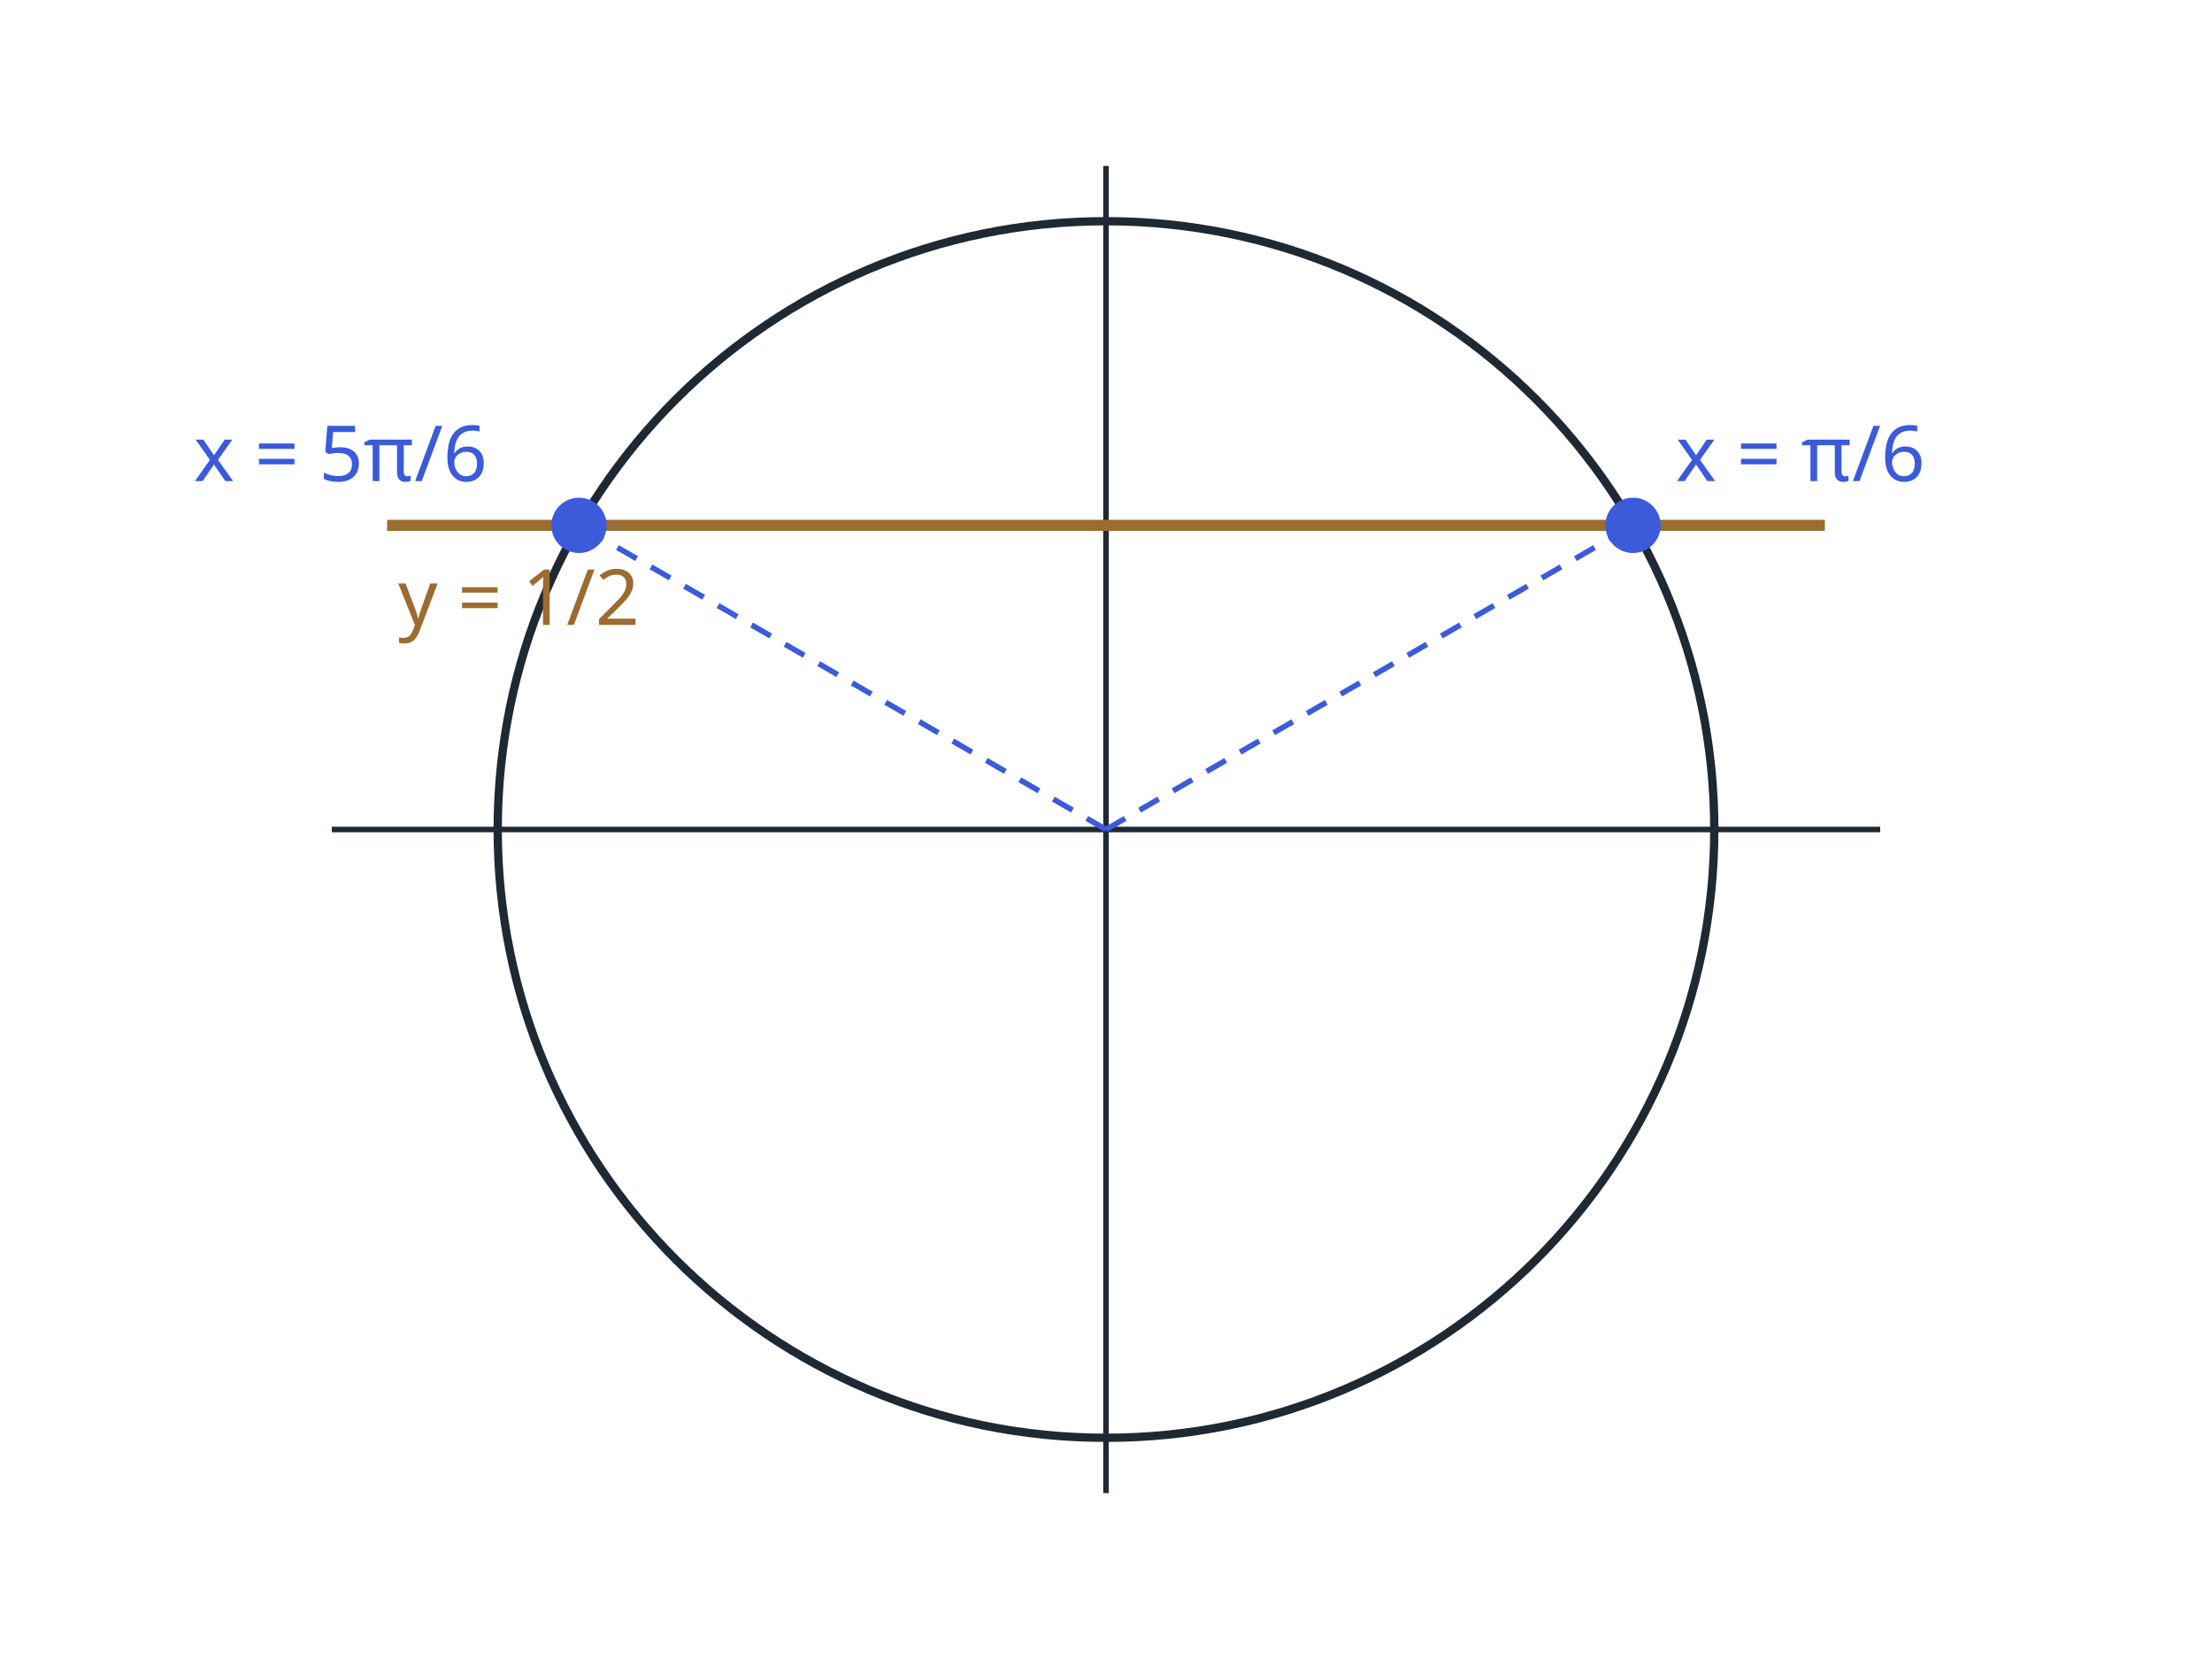
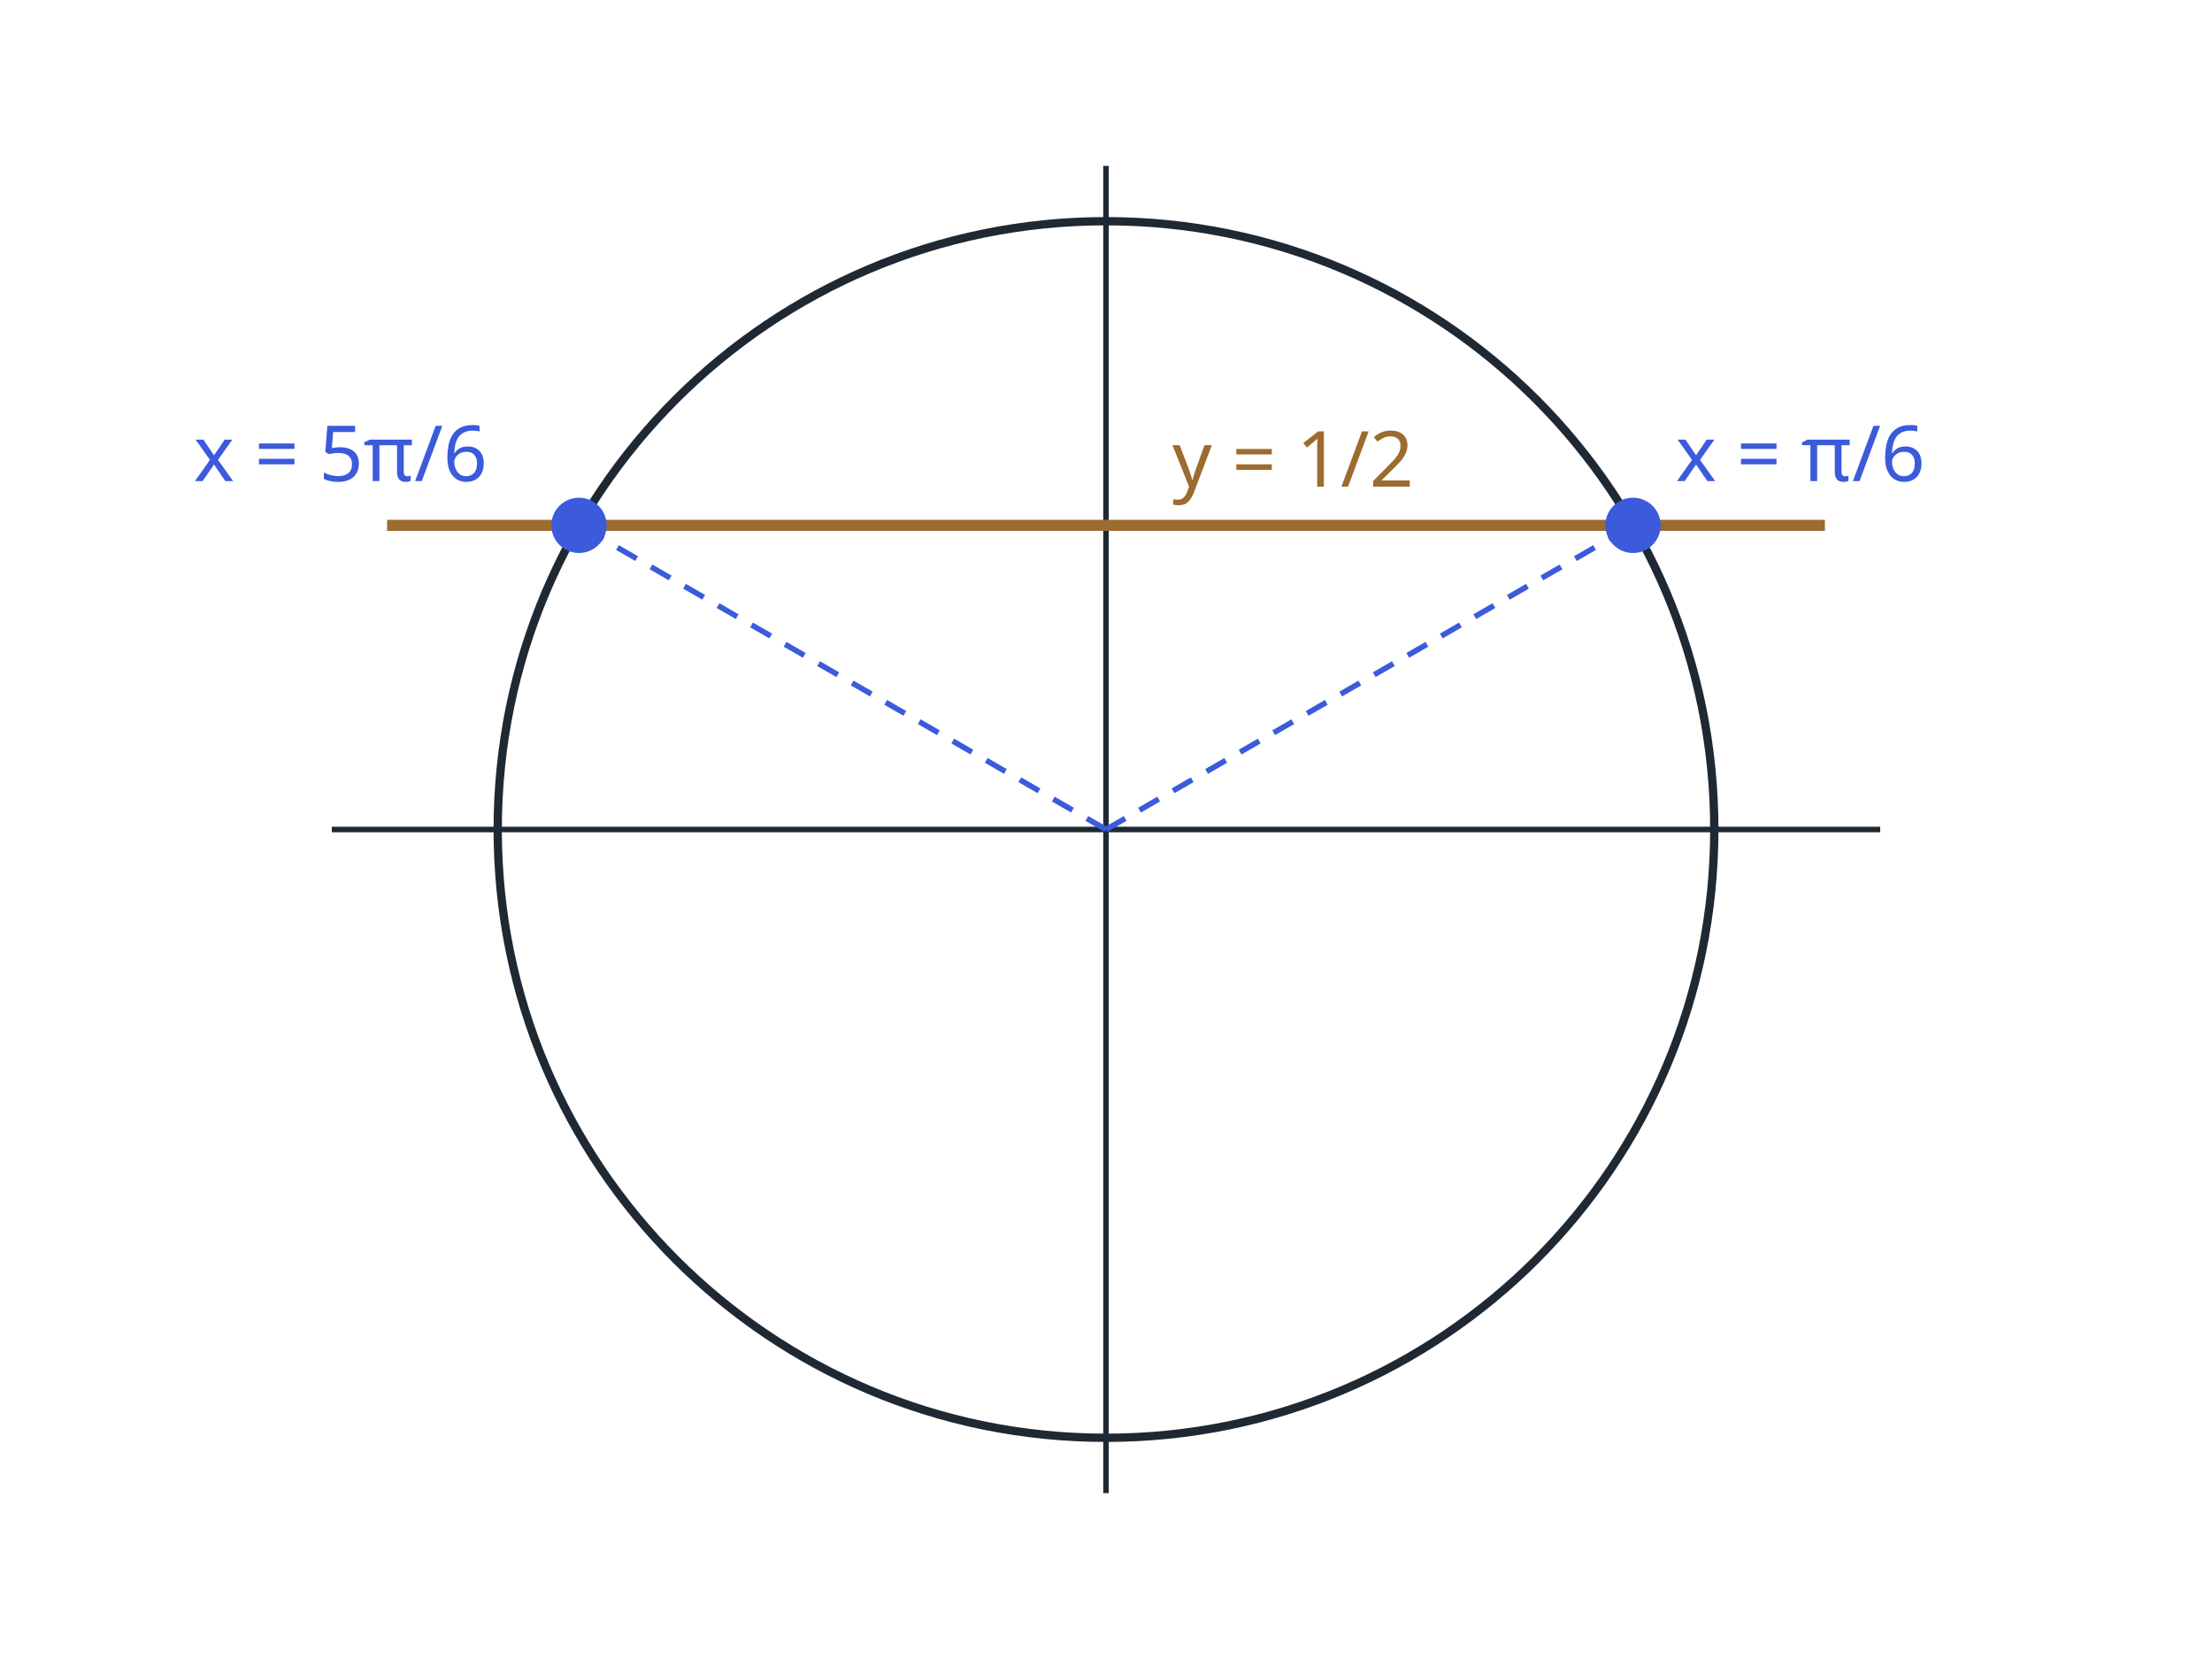
<svg xmlns="http://www.w3.org/2000/svg" viewBox="0 0 400 300" font-family="sans-serif" font-size="14">
  <rect width="100%" height="100%" fill="#ffffff" />
  <line x1="60" y1="150" x2="340" y2="150" stroke="#1f2933" />
  <line x1="200" y1="30" x2="200" y2="270" stroke="#1f2933" />
  <circle cx="200" cy="150" r="110" fill="none" stroke="#1f2933" stroke-width="1.5" />
  <line x1="70" y1="95.0" x2="330" y2="95.0" stroke="#9c6b30" stroke-width="2" />
  <circle cx="295.3" cy="95.0" r="5" fill="#3b5bdb" />
  <circle cx="104.7" cy="95.0" r="5" fill="#3b5bdb" />
  <line x1="200" y1="150" x2="295.3" y2="95.0" stroke="#3b5bdb" stroke-dasharray="4 3" />
  <line x1="200" y1="150" x2="104.7" y2="95.0" stroke="#3b5bdb" stroke-dasharray="4 3" />
  <text x="303" y="87.0" fill="#3b5bdb">x = π/6</text>
  <text x="35" y="87.0" fill="#3b5bdb">x = 5π/6</text>
-   <text x="72" y="113.0" fill="#9c6b30">y = 1/2</text>
+   <text x="212" y="88" fill="#9c6b30" stroke="#ffffff" stroke-width="4" stroke-linejoin="round" paint-order="stroke">y = 1/2</text>
</svg>
